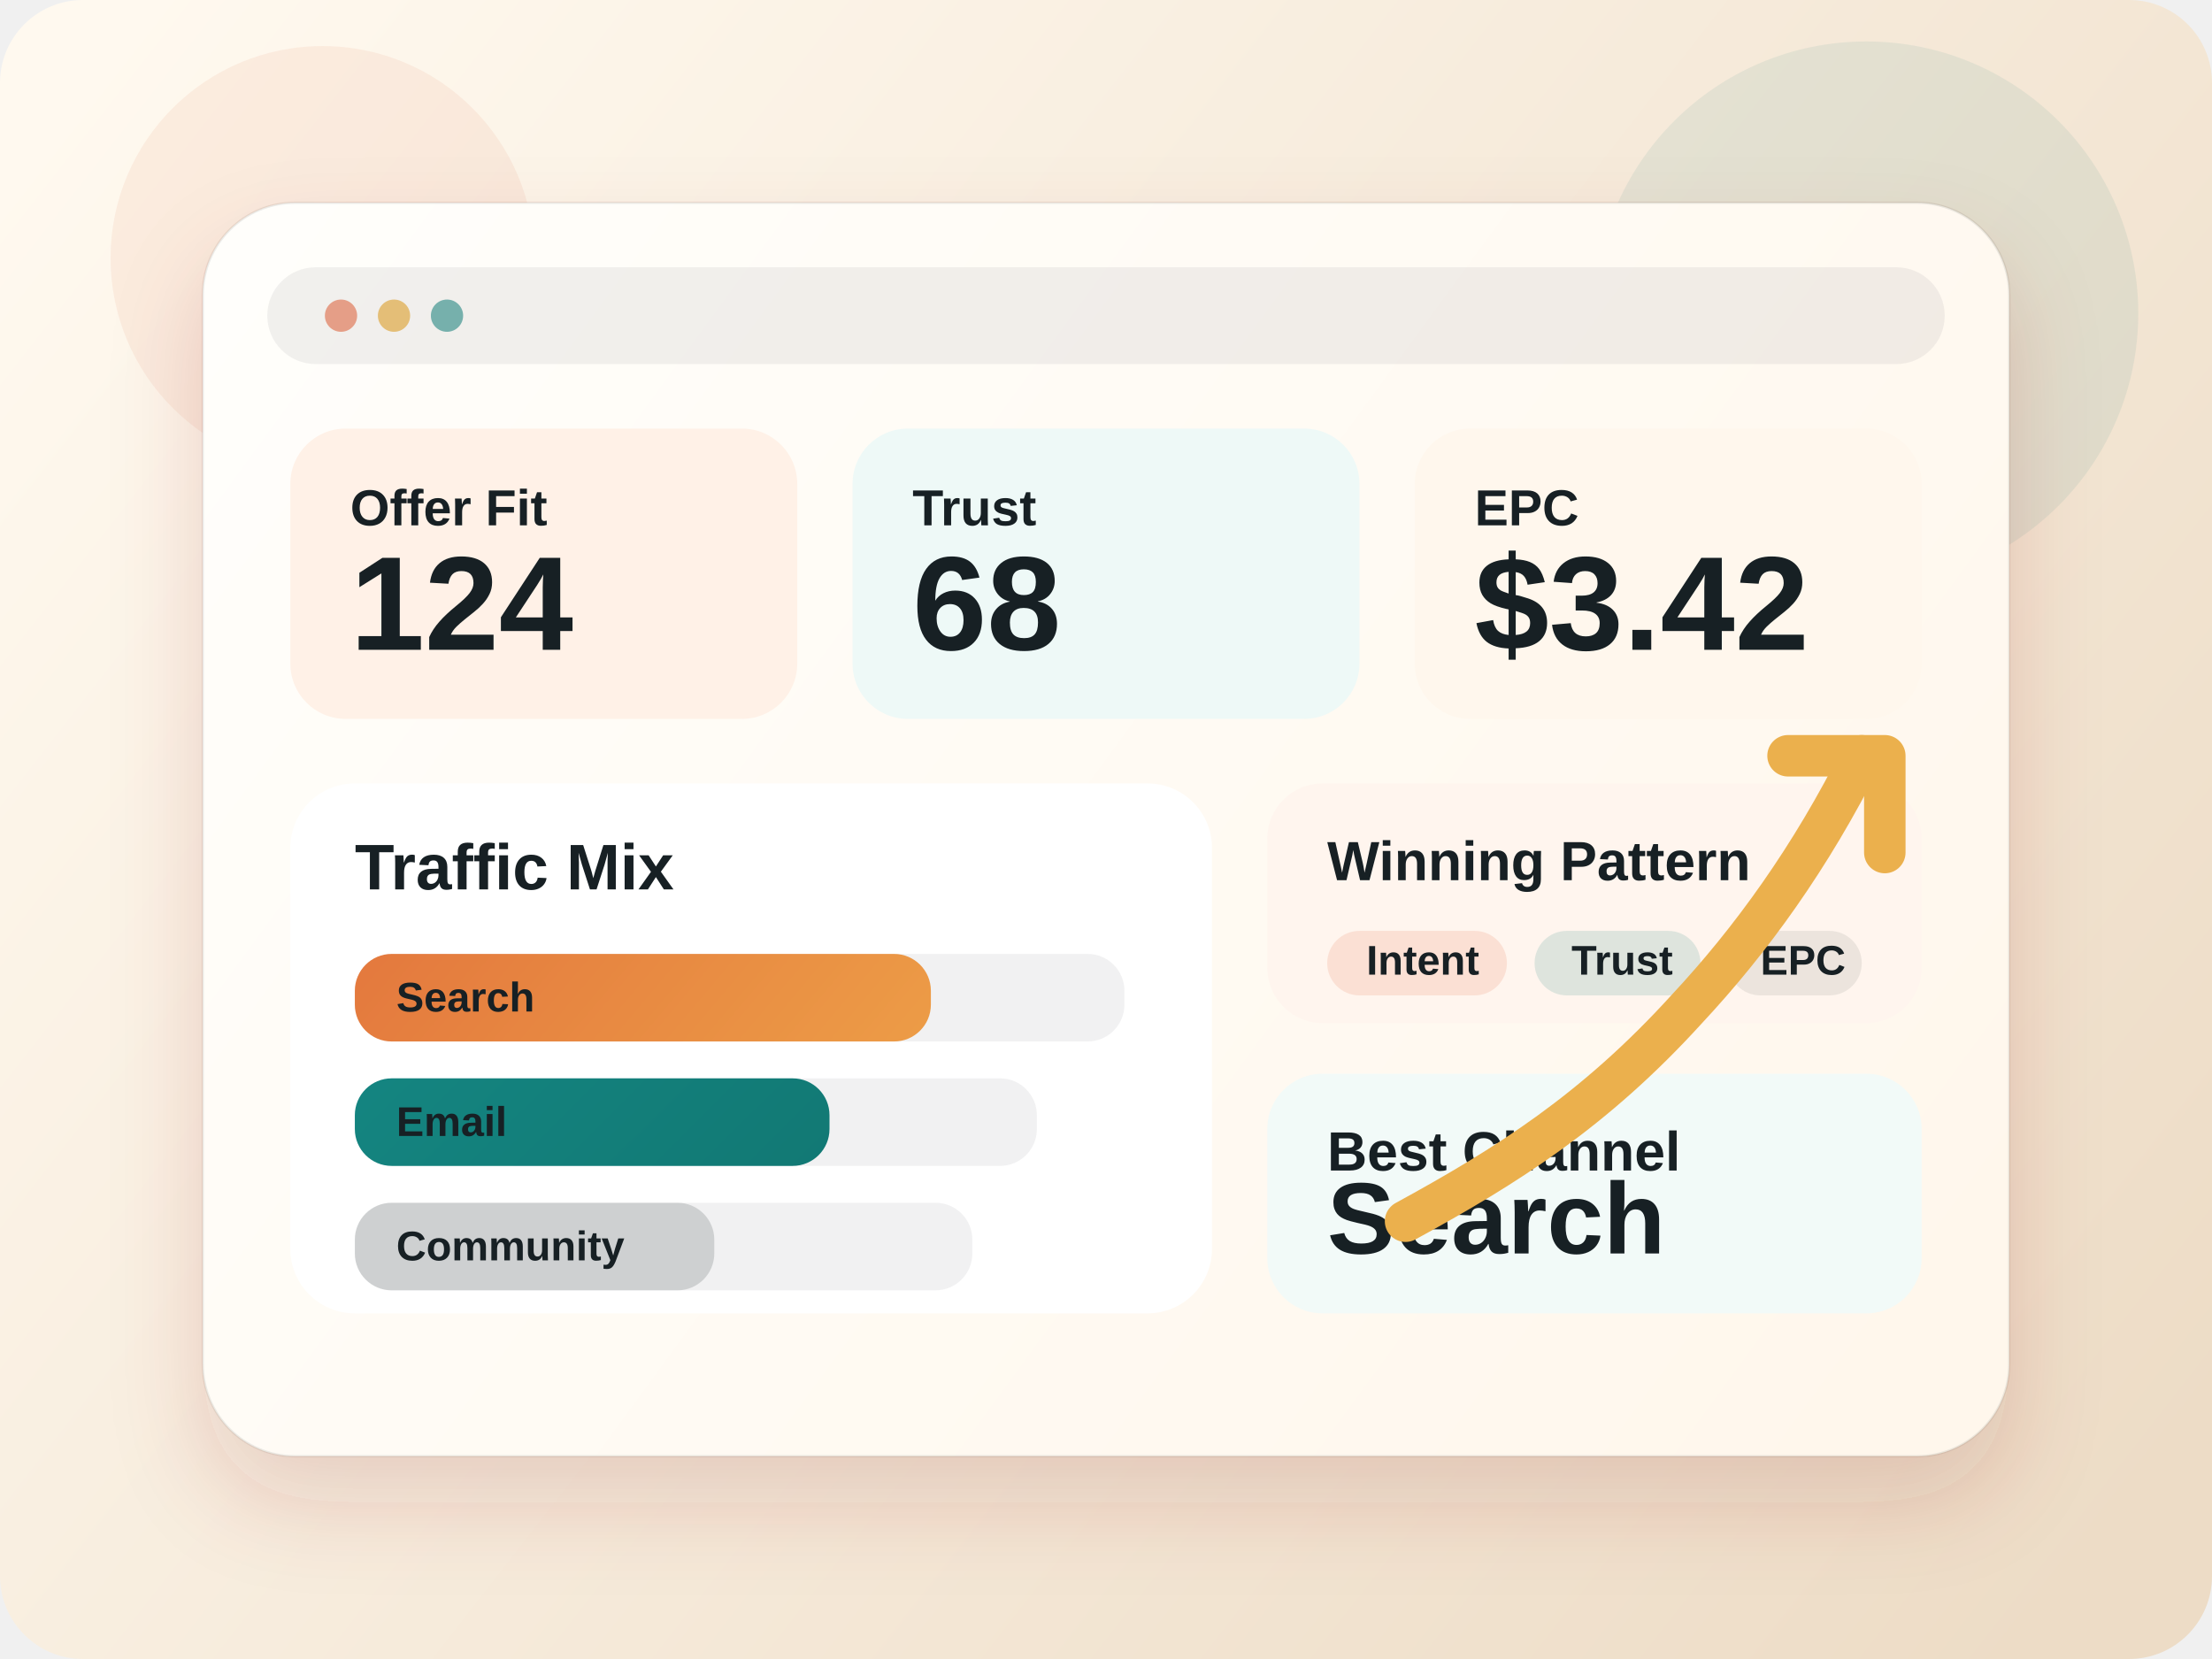
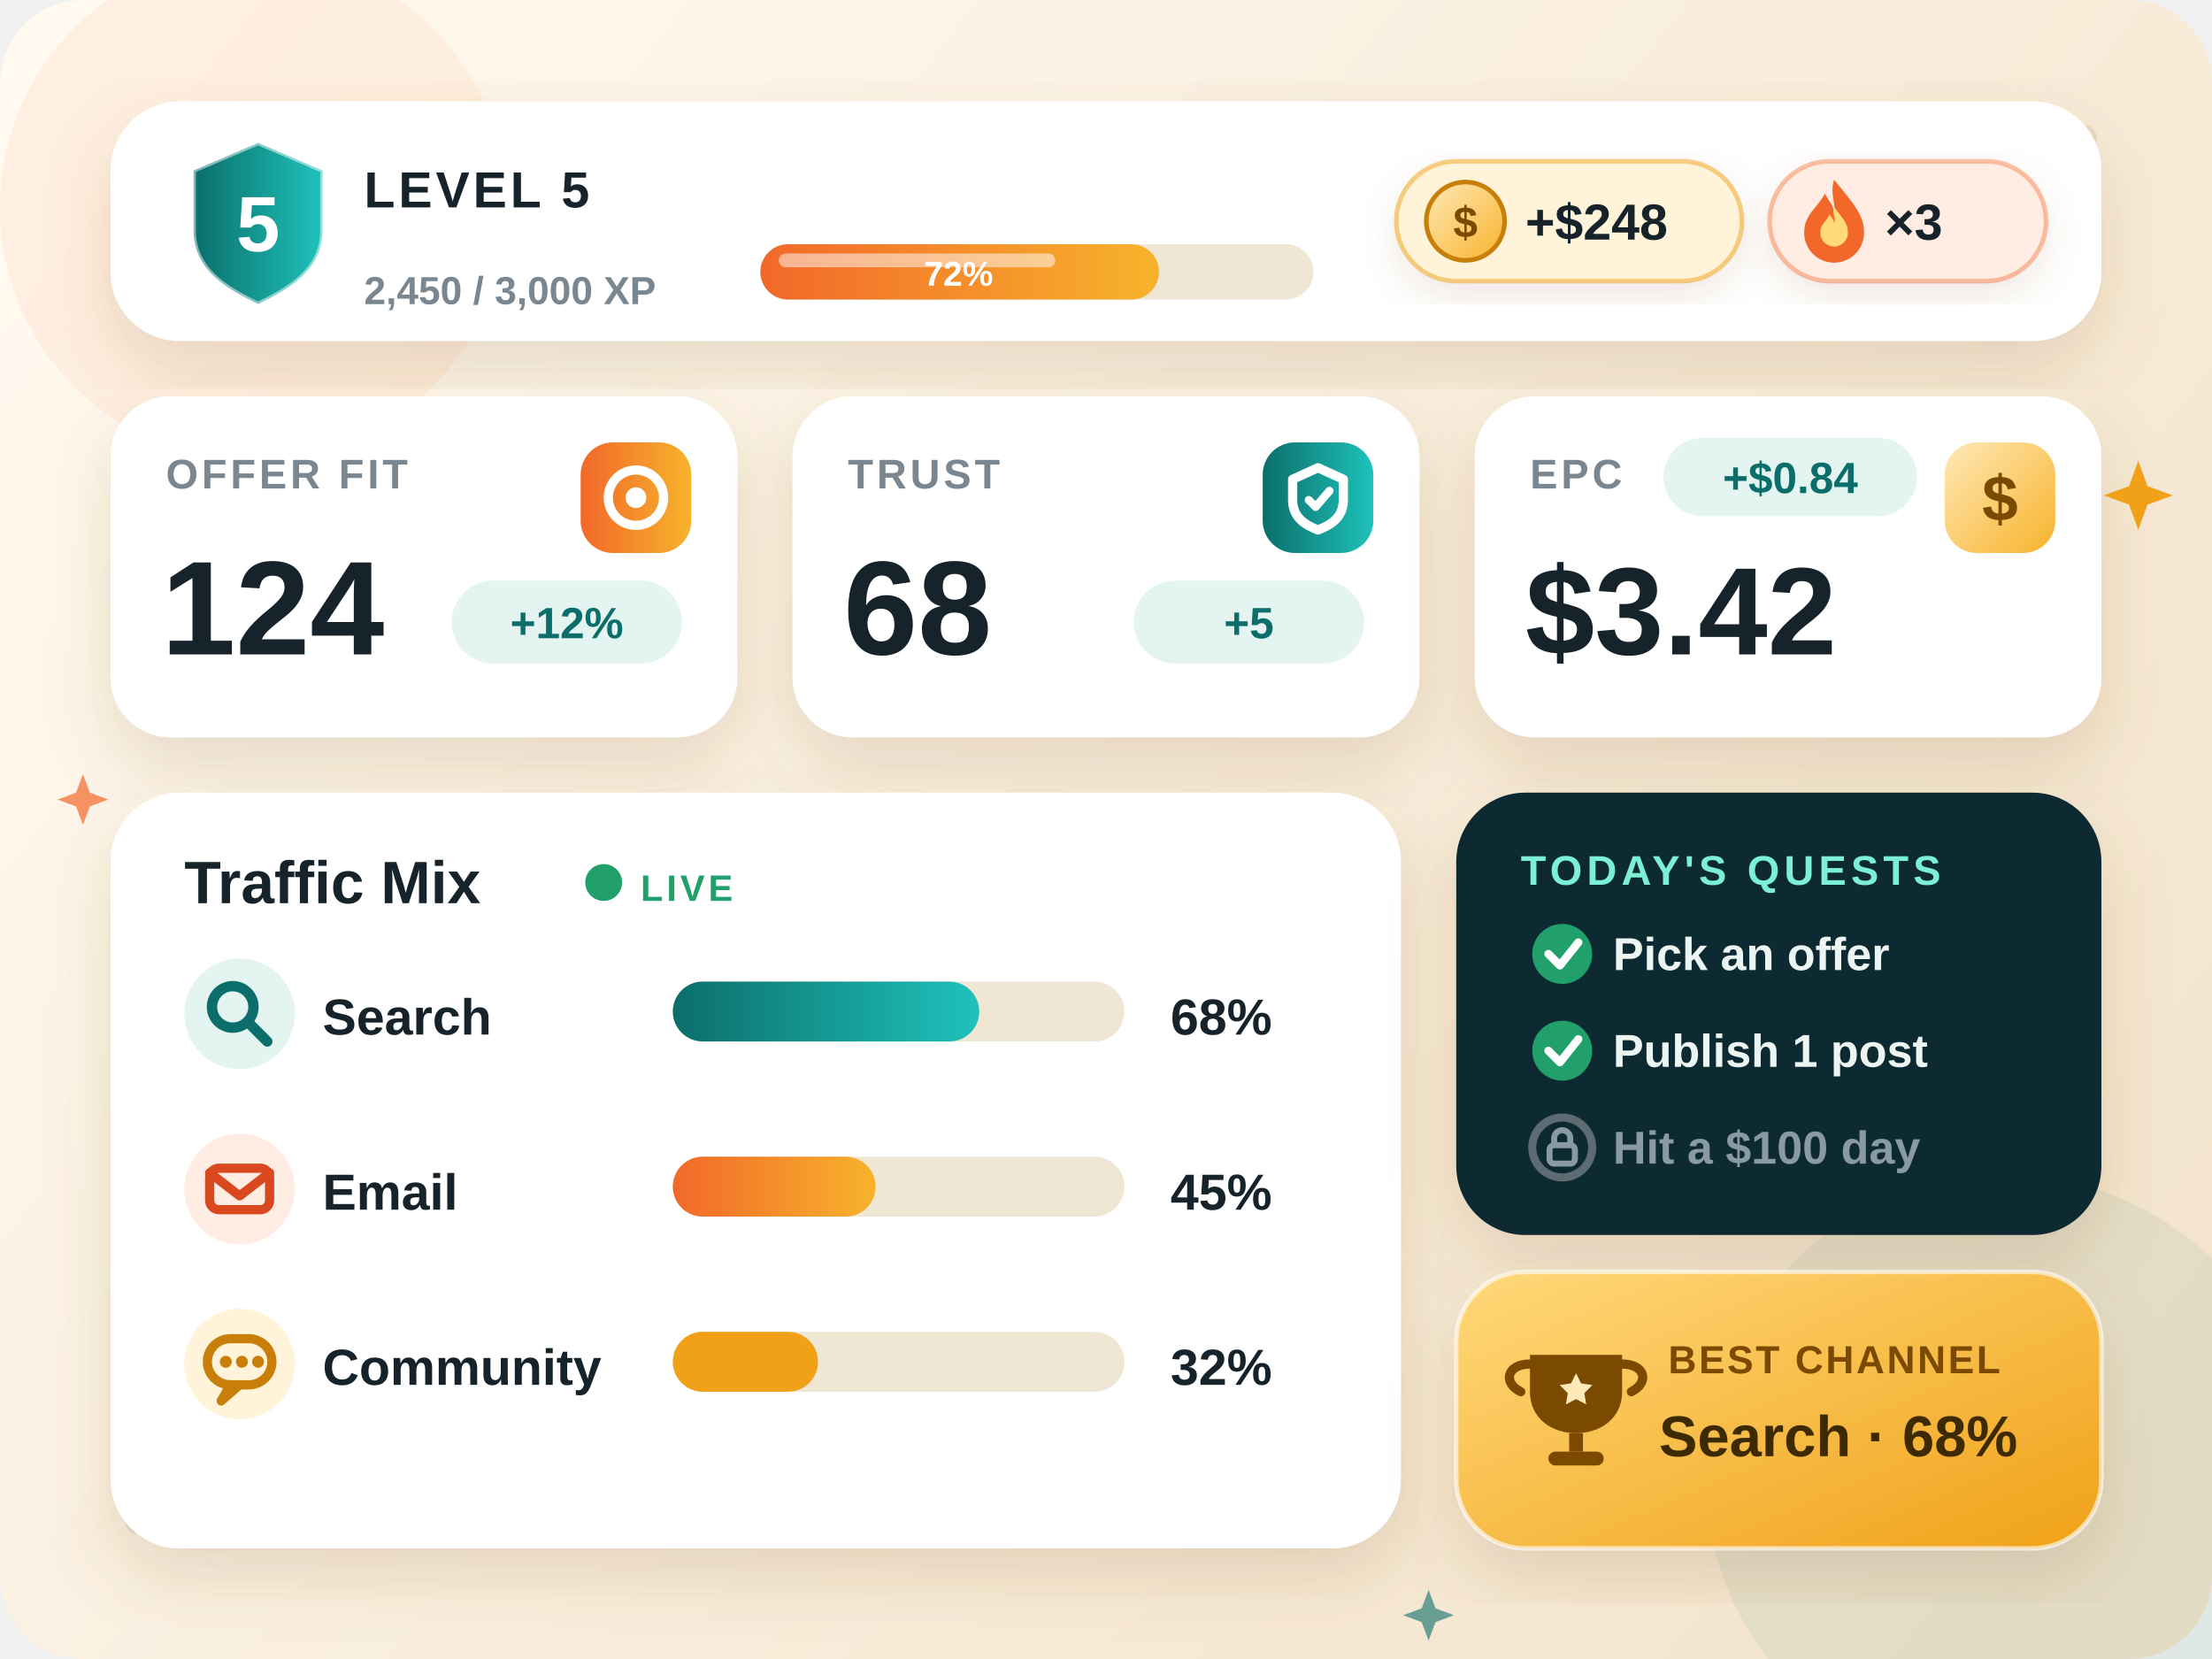
<svg xmlns="http://www.w3.org/2000/svg" viewBox="0 0 960 720" role="img" aria-labelledby="title desc">
  <defs>
-     <linearGradient id="bg" x1="42" y1="22" x2="900" y2="692" gradientUnits="userSpaceOnUse">
-       <stop offset="0" stop-color="#fff9ef" />
-       <stop offset="1" stop-color="#eddcc6" />
+     <linearGradient id="ghBg" x1="60" y1="30" x2="900" y2="690" gradientUnits="userSpaceOnUse">
+       <stop offset="0" stop-color="#FFF9EF" />
+       <stop offset="1" stop-color="#F3E3CB" />
    </linearGradient>
-     <linearGradient id="surface" x1="110" y1="90" x2="820" y2="610" gradientUnits="userSpaceOnUse">
-       <stop offset="0" stop-color="#fffefb" />
-       <stop offset="1" stop-color="#fff7ec" />
+     <linearGradient id="ghOrange" x1="0" y1="0" x2="1" y2="0">
+       <stop offset="0" stop-color="#F2682A" />
+       <stop offset="1" stop-color="#F7B32B" />
    </linearGradient>
-     <linearGradient id="accent" x1="150" y1="208" x2="520" y2="520" gradientUnits="userSpaceOnUse">
-       <stop offset="0" stop-color="#de6238" />
-       <stop offset="1" stop-color="#f2b24c" />
+     <linearGradient id="ghTeal" x1="0" y1="0" x2="1" y2="0">
+       <stop offset="0" stop-color="#0B6E6B" />
+       <stop offset="1" stop-color="#1FC2BB" />
    </linearGradient>
-     <linearGradient id="teal" x1="150" y1="248" x2="480" y2="580" gradientUnits="userSpaceOnUse">
-       <stop offset="0" stop-color="#17908c" />
-       <stop offset="1" stop-color="#0f6f6a" />
+     <linearGradient id="ghGold" x1="0" y1="0" x2="1" y2="1">
+       <stop offset="0" stop-color="#FFE9B8" />
+       <stop offset="1" stop-color="#F7B32B" />
    </linearGradient>
-     <filter id="shadow" x="-20%" y="-20%" width="140%" height="140%">
-       <feDropShadow dx="0" dy="20" stdDeviation="20" flood-color="#8a3026" flood-opacity="0.16" />
+     <linearGradient id="ghTrophy" x1="0" y1="0" x2="1" y2="1">
+       <stop offset="0" stop-color="#FFD97A" />
+       <stop offset="1" stop-color="#F0A118" />
+     </linearGradient>
+     <filter id="ghShadow" x="-20%" y="-20%" width="140%" height="140%">
+       <feDropShadow dx="0" dy="12" stdDeviation="14" flood-color="#8A5A26" flood-opacity="0.18" />
+     </filter>
+     <filter id="ghSoft" x="-20%" y="-20%" width="140%" height="140%">
+       <feDropShadow dx="0" dy="6" stdDeviation="8" flood-color="#8A5A26" flood-opacity="0.14" />
    </filter>
  </defs>
-   <rect width="960" height="720" rx="36" fill="url(#bg)" />
-   <circle cx="140" cy="112" r="92" fill="#db5c34" fill-opacity="0.08" />
-   <circle cx="810" cy="136" r="118" fill="#127c78" fill-opacity="0.08" />
-   <g filter="url(#shadow)">
-     <rect x="88" y="88" width="784" height="544" rx="40" fill="url(#surface)" stroke="#172024" stroke-opacity="0.08" />
-     <rect x="116" y="116" width="728" height="42" rx="21" fill="#172024" fill-opacity="0.06" />
-     <circle cx="148" cy="137" r="7" fill="#db5c34" fill-opacity="0.55" />
-     <circle cx="171" cy="137" r="7" fill="#d89616" fill-opacity="0.55" />
-     <circle cx="194" cy="137" r="7" fill="#127c78" fill-opacity="0.55" />
-     <rect x="126" y="186" width="220" height="126" rx="24" fill="#fff1e7" />
-     <rect x="370" y="186" width="220" height="126" rx="24" fill="#eef9f7" />
-     <rect x="614" y="186" width="220" height="126" rx="24" fill="#fff7ed" />
-     <rect x="126" y="340" width="400" height="230" rx="28" fill="#ffffff" />
-     <rect x="550" y="340" width="284" height="104" rx="24" fill="#fff5ee" />
-     <rect x="550" y="466" width="284" height="104" rx="24" fill="#f2faf8" />
+   <rect width="960" height="720" rx="36" fill="url(#ghBg)" />
+   <circle cx="110" cy="90" r="110" fill="#F2682A" fill-opacity="0.07" />
+   <circle cx="870" cy="640" r="130" fill="#0B6E6B" fill-opacity="0.07" />
+   <g fill="#8A5A26" opacity="0.12">
+     <circle cx="60" cy="660" r="6" />
+     <circle cx="84" cy="660" r="6" />
+     <circle cx="108" cy="660" r="6" />
+     <circle cx="880" cy="60" r="6" />
+     <circle cx="904" cy="60" r="6" />
+     <circle cx="880" cy="84" r="6" />
+     <circle cx="904" cy="84" r="6" />
  </g>
-   <g font-family="Arial, Helvetica, sans-serif" fill="#172024">
-     <text x="152" y="228" font-size="22" font-weight="700">Offer Fit</text>
-     <text x="152" y="282" font-size="58" font-weight="700">124</text>
-     <text x="396" y="228" font-size="22" font-weight="700">Trust</text>
-     <text x="396" y="282" font-size="58" font-weight="700">68</text>
-     <text x="640" y="228" font-size="22" font-weight="700">EPC</text>
-     <text x="640" y="282" font-size="58" font-weight="700">$3.42</text>
-     <text x="154" y="386" font-size="28" font-weight="700">Traffic Mix</text>
-     <text x="576" y="382" font-size="24" font-weight="700">Winning Pattern</text>
-     <text x="576" y="508" font-size="24" font-weight="700">Best Channel</text>
-     <text x="576" y="544" font-size="44" font-weight="700">Search</text>
+   <g filter="url(#ghShadow)">
+     <rect x="48" y="44" width="864" height="104" rx="30" fill="#ffffff" />
  </g>
-   <g>
-     <rect x="154" y="414" width="334" height="38" rx="16" fill="#172024" fill-opacity="0.06" />
-     <rect x="154" y="468" width="296" height="38" rx="16" fill="#172024" fill-opacity="0.06" />
-     <rect x="154" y="522" width="268" height="38" rx="16" fill="#172024" fill-opacity="0.06" />
-     <rect x="154" y="414" width="250" height="38" rx="16" fill="url(#accent)" />
-     <rect x="154" y="468" width="206" height="38" rx="16" fill="url(#teal)" />
-     <rect x="154" y="522" width="156" height="38" rx="16" fill="#172024" fill-opacity="0.16" />
-     <rect x="576" y="404" width="78" height="28" rx="14" fill="#de6238" fill-opacity="0.14" />
-     <rect x="666" y="404" width="72" height="28" rx="14" fill="#127c78" fill-opacity="0.14" />
-     <rect x="750" y="404" width="58" height="28" rx="14" fill="#172024" fill-opacity="0.08" />
+   <g transform="translate(112 96)">
+     <path d="M0 -34 L28 -22 V4 C28 22 12 30 0 36 C-12 30 -28 22 -28 4 V-22 Z" fill="url(#ghTeal)" />
+     <path d="M0 -34 L28 -22 V4 C28 22 12 30 0 36 C-12 30 -28 22 -28 4 V-22 Z" fill="none" stroke="#ffffff" stroke-opacity="0.5" stroke-width="2" />
+     <text x="0" y="13" text-anchor="middle" font-family="'Space Grotesk',Arial,'DejaVu Sans',sans-serif" font-size="34" font-weight="700" fill="#ffffff">5</text>
  </g>
-   <g font-family="Arial, Helvetica, sans-serif" font-size="18" font-weight="700" fill="#172024">
-     <text x="172" y="439">Search</text>
-     <text x="172" y="493">Email</text>
-     <text x="172" y="547">Community</text>
-     <text x="593" y="423">Intent</text>
-     <text x="682" y="423">Trust</text>
-     <text x="764" y="423">EPC</text>
+   <text x="158" y="90" font-family="'Space Grotesk',Arial,'DejaVu Sans',sans-serif" font-size="22" font-weight="700" letter-spacing="1.5" fill="#16232A">LEVEL 5</text>
+   <text x="158" y="132" font-family="'IBM Plex Sans',Arial,'DejaVu Sans',sans-serif" font-size="17" font-weight="600" fill="#7A8791">2,450 / 3,000 XP</text>
+   <rect x="330" y="106" width="240" height="24" rx="12" fill="#EFE6D4" />
+   <rect x="330" y="106" width="173" height="24" rx="12" fill="url(#ghOrange)" />
+   <rect x="338" y="110" width="120" height="6" rx="3" fill="#ffffff" fill-opacity="0.5" />
+   <text x="416" y="124" text-anchor="middle" font-family="'IBM Plex Sans',Arial,'DejaVu Sans',sans-serif" font-size="15" font-weight="700" fill="#ffffff">72%</text>
+   <g filter="url(#ghSoft)">
+     <rect x="606" y="70" width="150" height="52" rx="26" fill="#FFF4D9" stroke="#F0A118" stroke-opacity="0.5" stroke-width="2" />
  </g>
-   <g>
-     <path d="M610 530 C654 506 692 482 732 438 C760 408 786 372 808 328" fill="none" stroke="#ebb04d" stroke-width="18" stroke-linecap="round" />
-     <path d="M776 328 H818 V370" fill="none" stroke="#ebb04d" stroke-width="18" stroke-linecap="round" stroke-linejoin="round" />
+   <circle cx="636" cy="96" r="17" fill="url(#ghGold)" stroke="#C77F0A" stroke-width="2" />
+   <text x="636" y="103" text-anchor="middle" font-family="'Space Grotesk',Arial,'DejaVu Sans',sans-serif" font-size="19" font-weight="700" fill="#7A4A00">$</text>
+   <text x="662" y="104" font-family="'Space Grotesk',Arial,'DejaVu Sans',sans-serif" font-size="22" font-weight="700" fill="#16232A">+$248</text>
+   <g filter="url(#ghSoft)">
+     <rect x="768" y="70" width="120" height="52" rx="26" fill="#FFEDE4" stroke="#F2682A" stroke-opacity="0.4" stroke-width="2" />
  </g>
+   <g transform="translate(796 96)">
+     <path d="M0 -18 C 8 -8, 13 -3, 13 5 A13 13 0 1 1 -13 5 C-13 -3 -7 -6 -4 -12 C-2 -8 0 -7 0 -3 C1 -7 -2 -12 0 -18 Z" fill="#F2682A" />
+     <path d="M0 -6 C 4 -1, 6 1, 6 5 A6 6 0 1 1 -6 5 C-6 1 -3 0 -2 -3 C-1 -1 0 -1 0 1 C1 -1 -1 -3 0 -6 Z" fill="#FFD97A" />
+   </g>
+   <text x="818" y="104" font-family="'Space Grotesk',Arial,'DejaVu Sans',sans-serif" font-size="22" font-weight="700" fill="#16232A">×3</text>
+   <g font-family="'Space Grotesk',Arial,'DejaVu Sans',sans-serif">
+     <g filter="url(#ghShadow)">
+       <rect x="48" y="172" width="272" height="148" rx="26" fill="#ffffff" />
+     </g>
+     <rect x="252" y="192" width="48" height="48" rx="14" fill="url(#ghOrange)" />
+     <g transform="translate(276 216)" stroke="#ffffff" stroke-width="4" fill="none">
+       <circle r="12" />
+       <circle r="4.5" fill="#ffffff" stroke="none" />
+     </g>
+     <text x="72" y="212" font-size="18" font-weight="700" letter-spacing="1.5" fill="#7A8791">OFFER FIT</text>
+     <text x="70" y="284" font-size="58" font-weight="700" fill="#16232A">124</text>
+     <rect x="196" y="252" width="100" height="36" rx="18" fill="#E3F4F1" />
+     <text x="246" y="277" text-anchor="middle" font-size="19" font-weight="700" fill="#0B6E6B">+12%</text>
+     <g filter="url(#ghShadow)">
+       <rect x="344" y="172" width="272" height="148" rx="26" fill="#ffffff" />
+     </g>
+     <rect x="548" y="192" width="48" height="48" rx="14" fill="url(#ghTeal)" />
+     <g transform="translate(572 216)">
+       <path d="M0 -13 L11 -8 V1 C11 9 5 12 0 14 C-5 12 -11 9 -11 1 V-8 Z" fill="none" stroke="#ffffff" stroke-width="4" stroke-linejoin="round" />
+       <path d="M-4 1 L-1 4 L5 -3" fill="none" stroke="#ffffff" stroke-width="3.5" stroke-linecap="round" stroke-linejoin="round" />
+     </g>
+     <text x="368" y="212" font-size="18" font-weight="700" letter-spacing="1.5" fill="#7A8791">TRUST</text>
+     <text x="366" y="284" font-size="58" font-weight="700" fill="#16232A">68</text>
+     <rect x="492" y="252" width="100" height="36" rx="18" fill="#E3F4F1" />
+     <text x="542" y="277" text-anchor="middle" font-size="19" font-weight="700" fill="#0B6E6B">+5</text>
+     <g filter="url(#ghShadow)">
+       <rect x="640" y="172" width="272" height="148" rx="26" fill="#ffffff" />
+     </g>
+     <rect x="844" y="192" width="48" height="48" rx="14" fill="url(#ghGold)" />
+     <text x="868" y="226" text-anchor="middle" font-size="28" font-weight="700" fill="#7A4A00">$</text>
+     <text x="664" y="212" font-size="18" font-weight="700" letter-spacing="1.5" fill="#7A8791">EPC</text>
+     <rect x="722" y="190" width="110" height="34" rx="17" fill="#E3F4F1" />
+     <text x="777" y="214" text-anchor="middle" font-size="19" font-weight="700" fill="#0B6E6B">+$0.84</text>
+     <text x="662" y="284" font-size="54" font-weight="700" fill="#16232A">$3.42</text>
+   </g>
+   <g filter="url(#ghShadow)">
+     <rect x="48" y="344" width="560" height="328" rx="30" fill="#ffffff" />
+   </g>
+   <text x="80" y="392" font-family="'Space Grotesk',Arial,'DejaVu Sans',sans-serif" font-size="26" font-weight="700" fill="#16232A">Traffic Mix</text>
+   <circle cx="262" cy="383" r="8" fill="#22A06B" />
+   <text x="278" y="391" font-family="'IBM Plex Sans',Arial,'DejaVu Sans',sans-serif" font-size="16" font-weight="700" letter-spacing="1.5" fill="#22A06B">LIVE</text>
+   <g font-family="'IBM Plex Sans',Arial,'DejaVu Sans',sans-serif">
+     <circle cx="104" cy="440" r="24" fill="#E3F4F1" />
+     <g transform="translate(104 440)" stroke="#0B6E6B" stroke-width="4.5" fill="none" stroke-linecap="round">
+       <circle cx="-3" cy="-3" r="9" />
+       <path d="M4 4 L12 12" />
+     </g>
+     <text x="140" y="449" font-size="22" font-weight="700" fill="#16232A">Search</text>
+     <rect x="292" y="426" width="196" height="26" rx="13" fill="#EFE6D4" />
+     <rect x="292" y="426" width="133" height="26" rx="13" fill="url(#ghTeal)" />
+     <text x="508" y="449" font-size="22" font-weight="700" fill="#16232A">68%</text>
+     <circle cx="104" cy="516" r="24" fill="#FFEDE4" />
+     <g transform="translate(104 516)">
+       <rect x="-13" y="-9" width="26" height="18" rx="4" fill="none" stroke="#D9481F" stroke-width="4" />
+       <path d="M-13 -7 L0 3 L13 -7" fill="none" stroke="#D9481F" stroke-width="4" stroke-linecap="round" stroke-linejoin="round" />
+     </g>
+     <text x="140" y="525" font-size="22" font-weight="700" fill="#16232A">Email</text>
+     <rect x="292" y="502" width="196" height="26" rx="13" fill="#EFE6D4" />
+     <rect x="292" y="502" width="88" height="26" rx="13" fill="url(#ghOrange)" />
+     <text x="508" y="525" font-size="22" font-weight="700" fill="#16232A">45%</text>
+     <circle cx="104" cy="592" r="24" fill="#FFF4D9" />
+     <g transform="translate(104 592)">
+       <rect x="-14" y="-11" width="28" height="20" rx="10" fill="none" stroke="#C77F0A" stroke-width="4" />
+       <path d="M-4 9 L-8 16 L0 9" fill="none" stroke="#C77F0A" stroke-width="4" stroke-linecap="round" stroke-linejoin="round" />
+       <circle cx="-6" cy="-1" r="2.6" fill="#C77F0A" />
+       <circle cx="1" cy="-1" r="2.6" fill="#C77F0A" />
+       <circle cx="8" cy="-1" r="2.6" fill="#C77F0A" />
+     </g>
+     <text x="140" y="601" font-size="22" font-weight="700" fill="#16232A">Community</text>
+     <rect x="292" y="578" width="196" height="26" rx="13" fill="#EFE6D4" />
+     <rect x="292" y="578" width="63" height="26" rx="13" fill="#F0A118" />
+     <text x="508" y="601" font-size="22" font-weight="700" fill="#16232A">32%</text>
+   </g>
+   <g filter="url(#ghShadow)">
+     <rect x="632" y="344" width="280" height="192" rx="30" fill="#0E2A30" />
+   </g>
+   <text x="660" y="384" font-family="'Space Grotesk',Arial,'DejaVu Sans',sans-serif" font-size="18" font-weight="700" letter-spacing="2" fill="#7CF0D4">TODAY'S QUESTS</text>
+   <g font-family="'IBM Plex Sans',Arial,'DejaVu Sans',sans-serif" font-size="20" font-weight="600" fill="#EDF5F3">
+     <circle cx="678" cy="414" r="13" fill="#22A06B" />
+     <path d="M672 414 L677 419 L685 409" fill="none" stroke="#ffffff" stroke-width="3.5" stroke-linecap="round" stroke-linejoin="round" />
+     <text x="700" y="421">Pick an offer</text>
+     <circle cx="678" cy="456" r="13" fill="#22A06B" />
+     <path d="M672 456 L677 461 L685 451" fill="none" stroke="#ffffff" stroke-width="3.5" stroke-linecap="round" stroke-linejoin="round" />
+     <text x="700" y="463">Publish 1 post</text>
+     <circle cx="678" cy="498" r="13" fill="none" stroke="#5D6B73" stroke-width="3.5" />
+     <g transform="translate(678 498)" stroke="#8A9AA3" stroke-width="2.6" fill="none">
+       <rect x="-5.5" y="-1" width="11" height="8" rx="2" />
+       <path d="M-3.5 -1 V-4 a3.5 3.5 0 0 1 7 0 V-1" />
+     </g>
+     <text x="700" y="505" fill="#8A9AA3">Hit a $100 day</text>
+   </g>
+   <g filter="url(#ghShadow)">
+     <rect x="632" y="552" width="280" height="120" rx="30" fill="url(#ghTrophy)" />
+   </g>
+   <rect x="632" y="552" width="280" height="120" rx="30" fill="none" stroke="#ffffff" stroke-opacity="0.6" stroke-width="2" />
+   <g transform="translate(684 612)">
+     <path d="M-20 -24 H20 V-8 C20 4 10 10 0 10 C-10 10 -20 4 -20 -8 Z" fill="#7A4A00" />
+     <path d="M-20 -20 C-30 -20 -32 -12 -24 -8 M20 -20 C30 -20 32 -12 24 -8" fill="none" stroke="#7A4A00" stroke-width="4" stroke-linecap="round" />
+     <rect x="-3" y="10" width="6" height="8" fill="#7A4A00" />
+     <rect x="-12" y="18" width="24" height="6" rx="3" fill="#7A4A00" />
+     <path d="M0 -16 l2.2 4.4 4.9 0.7 -3.5 3.5 0.8 4.9 -4.4 -2.3 -4.4 2.3 0.8 -4.9 -3.5 -3.5 4.9 -0.7 z" fill="#FFE9B8" />
+   </g>
+   <text x="724" y="596" font-family="'IBM Plex Sans',Arial,'DejaVu Sans',sans-serif" font-size="17" font-weight="700" letter-spacing="1" fill="#7A4A00">BEST CHANNEL</text>
+   <text x="720" y="632" font-family="'Space Grotesk',Arial,'DejaVu Sans',sans-serif" font-size="25" font-weight="700" fill="#3D2A00">Search · 68%</text>
+   <path d="M928 200 l4 11 11 4 -11 4 -4 11 -4 -11 -11 -4 11 -4 z" fill="#F0A118" />
+   <path d="M36 336 l3 8 8 3 -8 3 -3 8 -3 -8 -8 -3 8 -3 z" fill="#F2682A" opacity="0.7" />
+   <path d="M620 690 l3 8 8 3 -8 3 -3 8 -3 -8 -8 -3 8 -3 z" fill="#0B6E6B" opacity="0.6" />
</svg>
